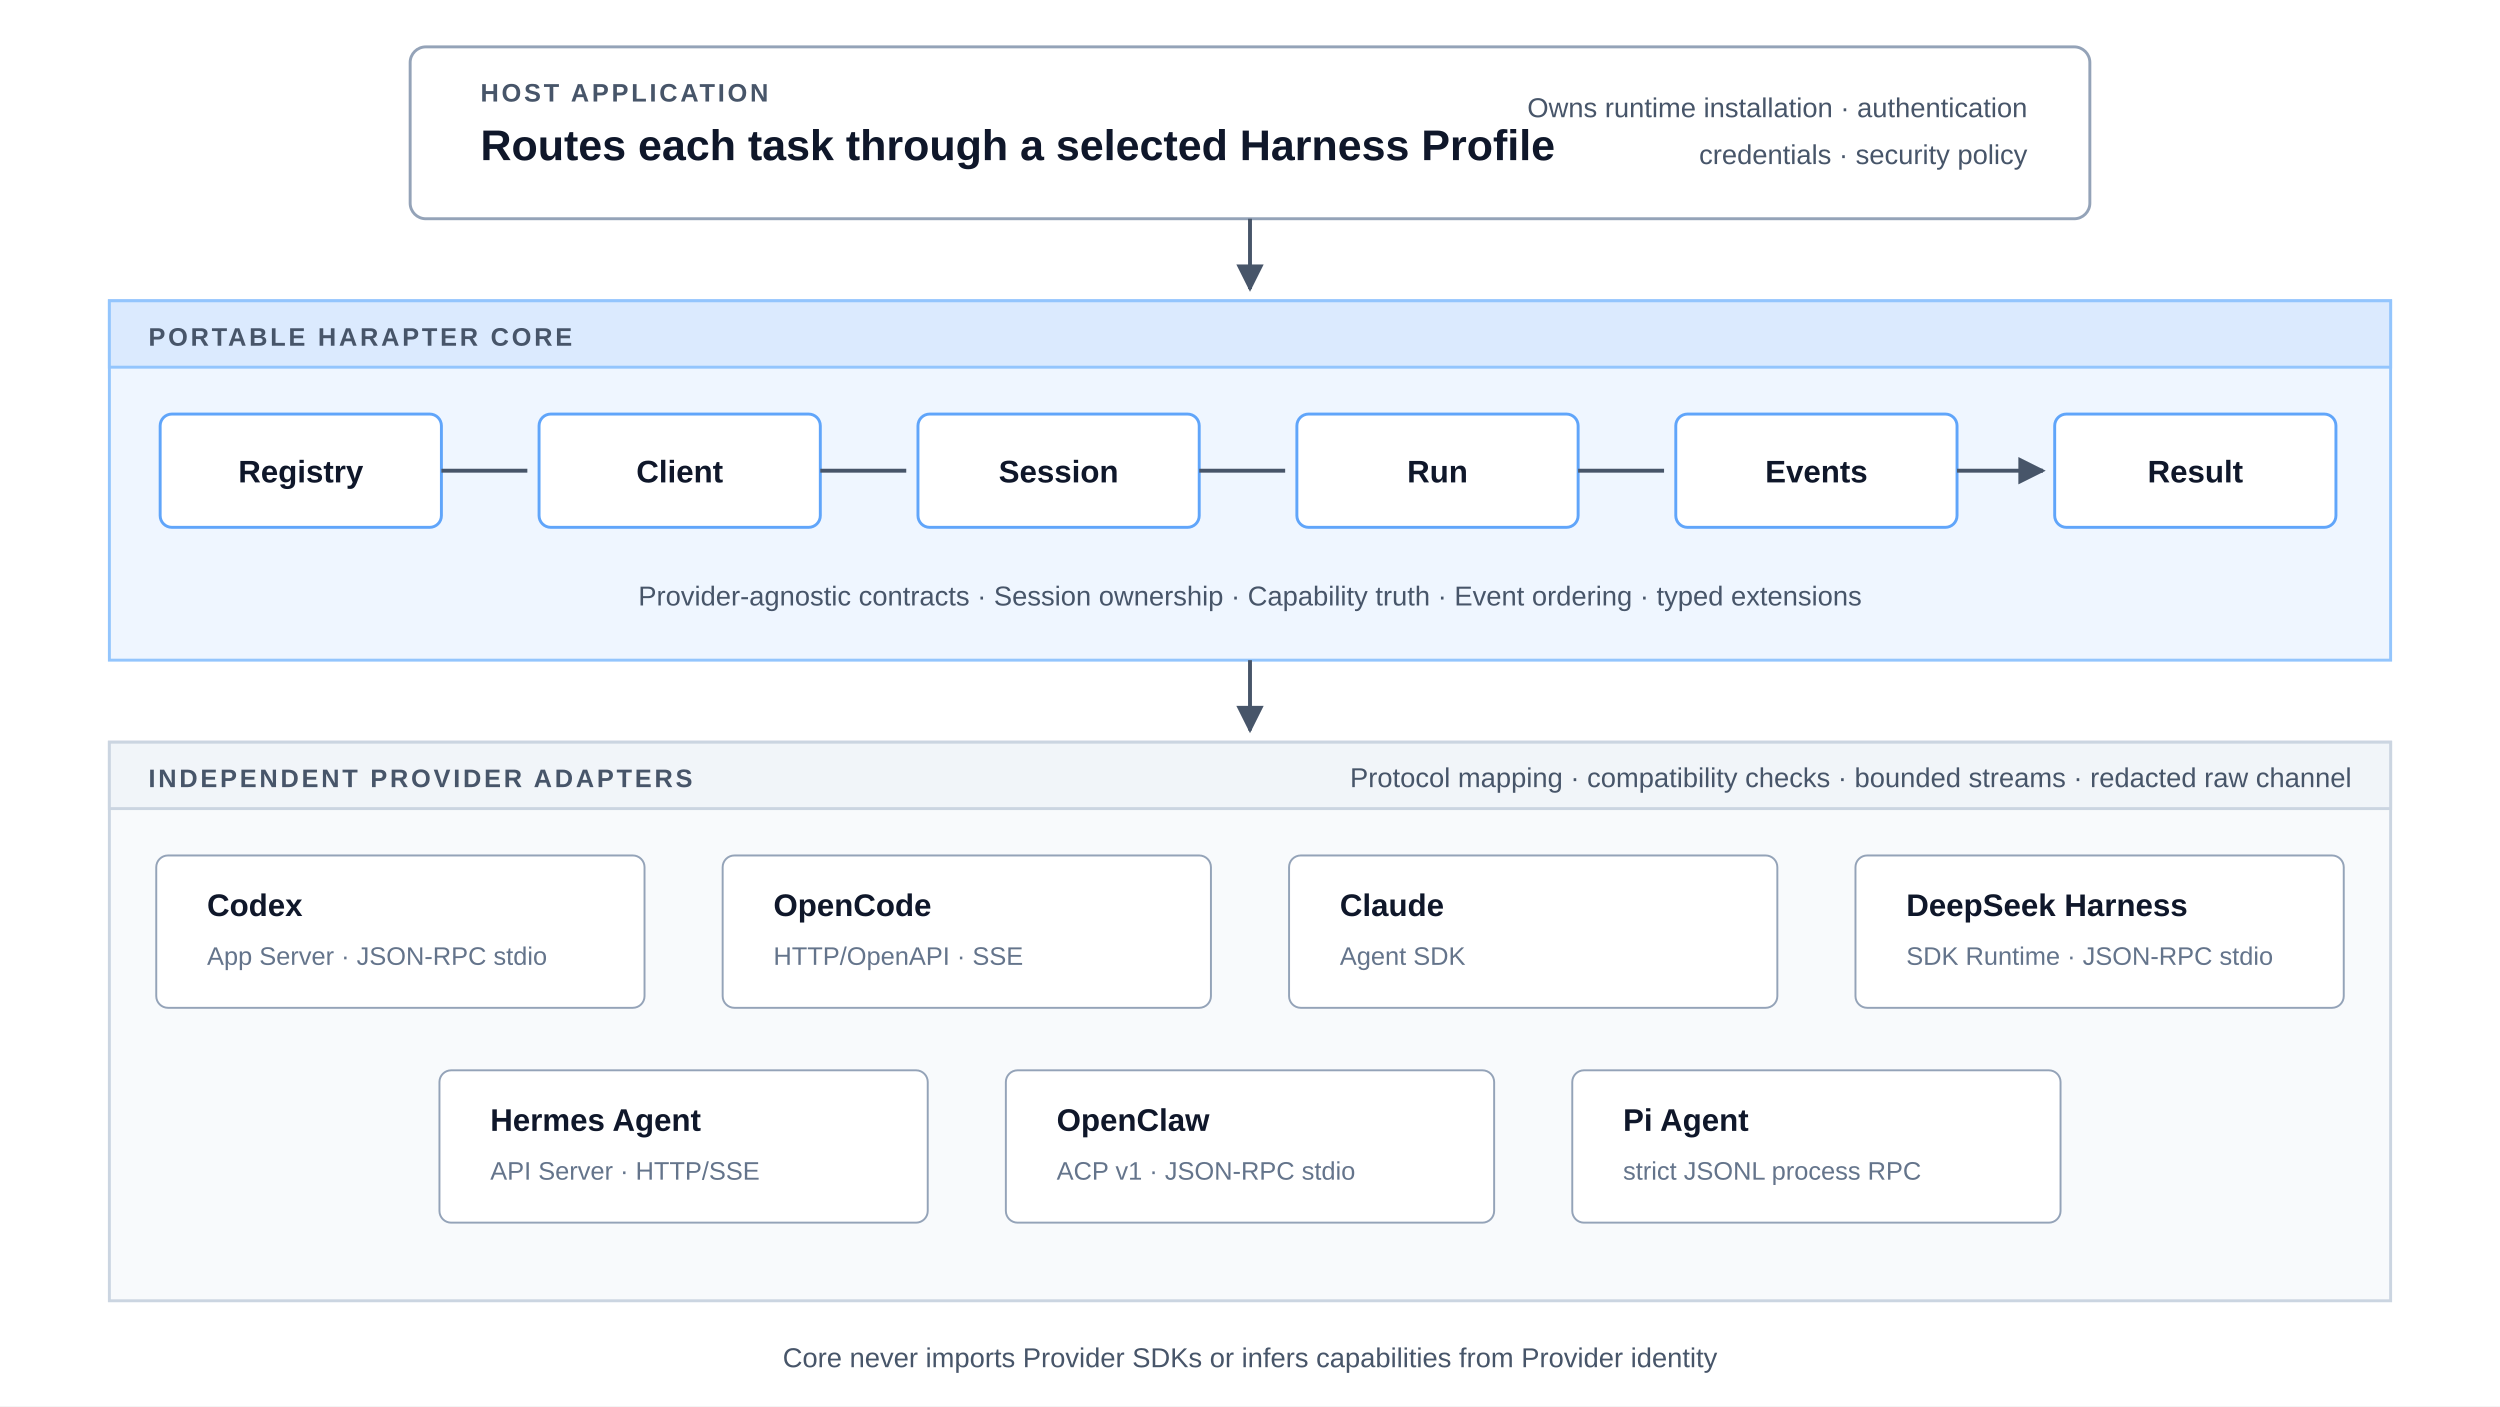
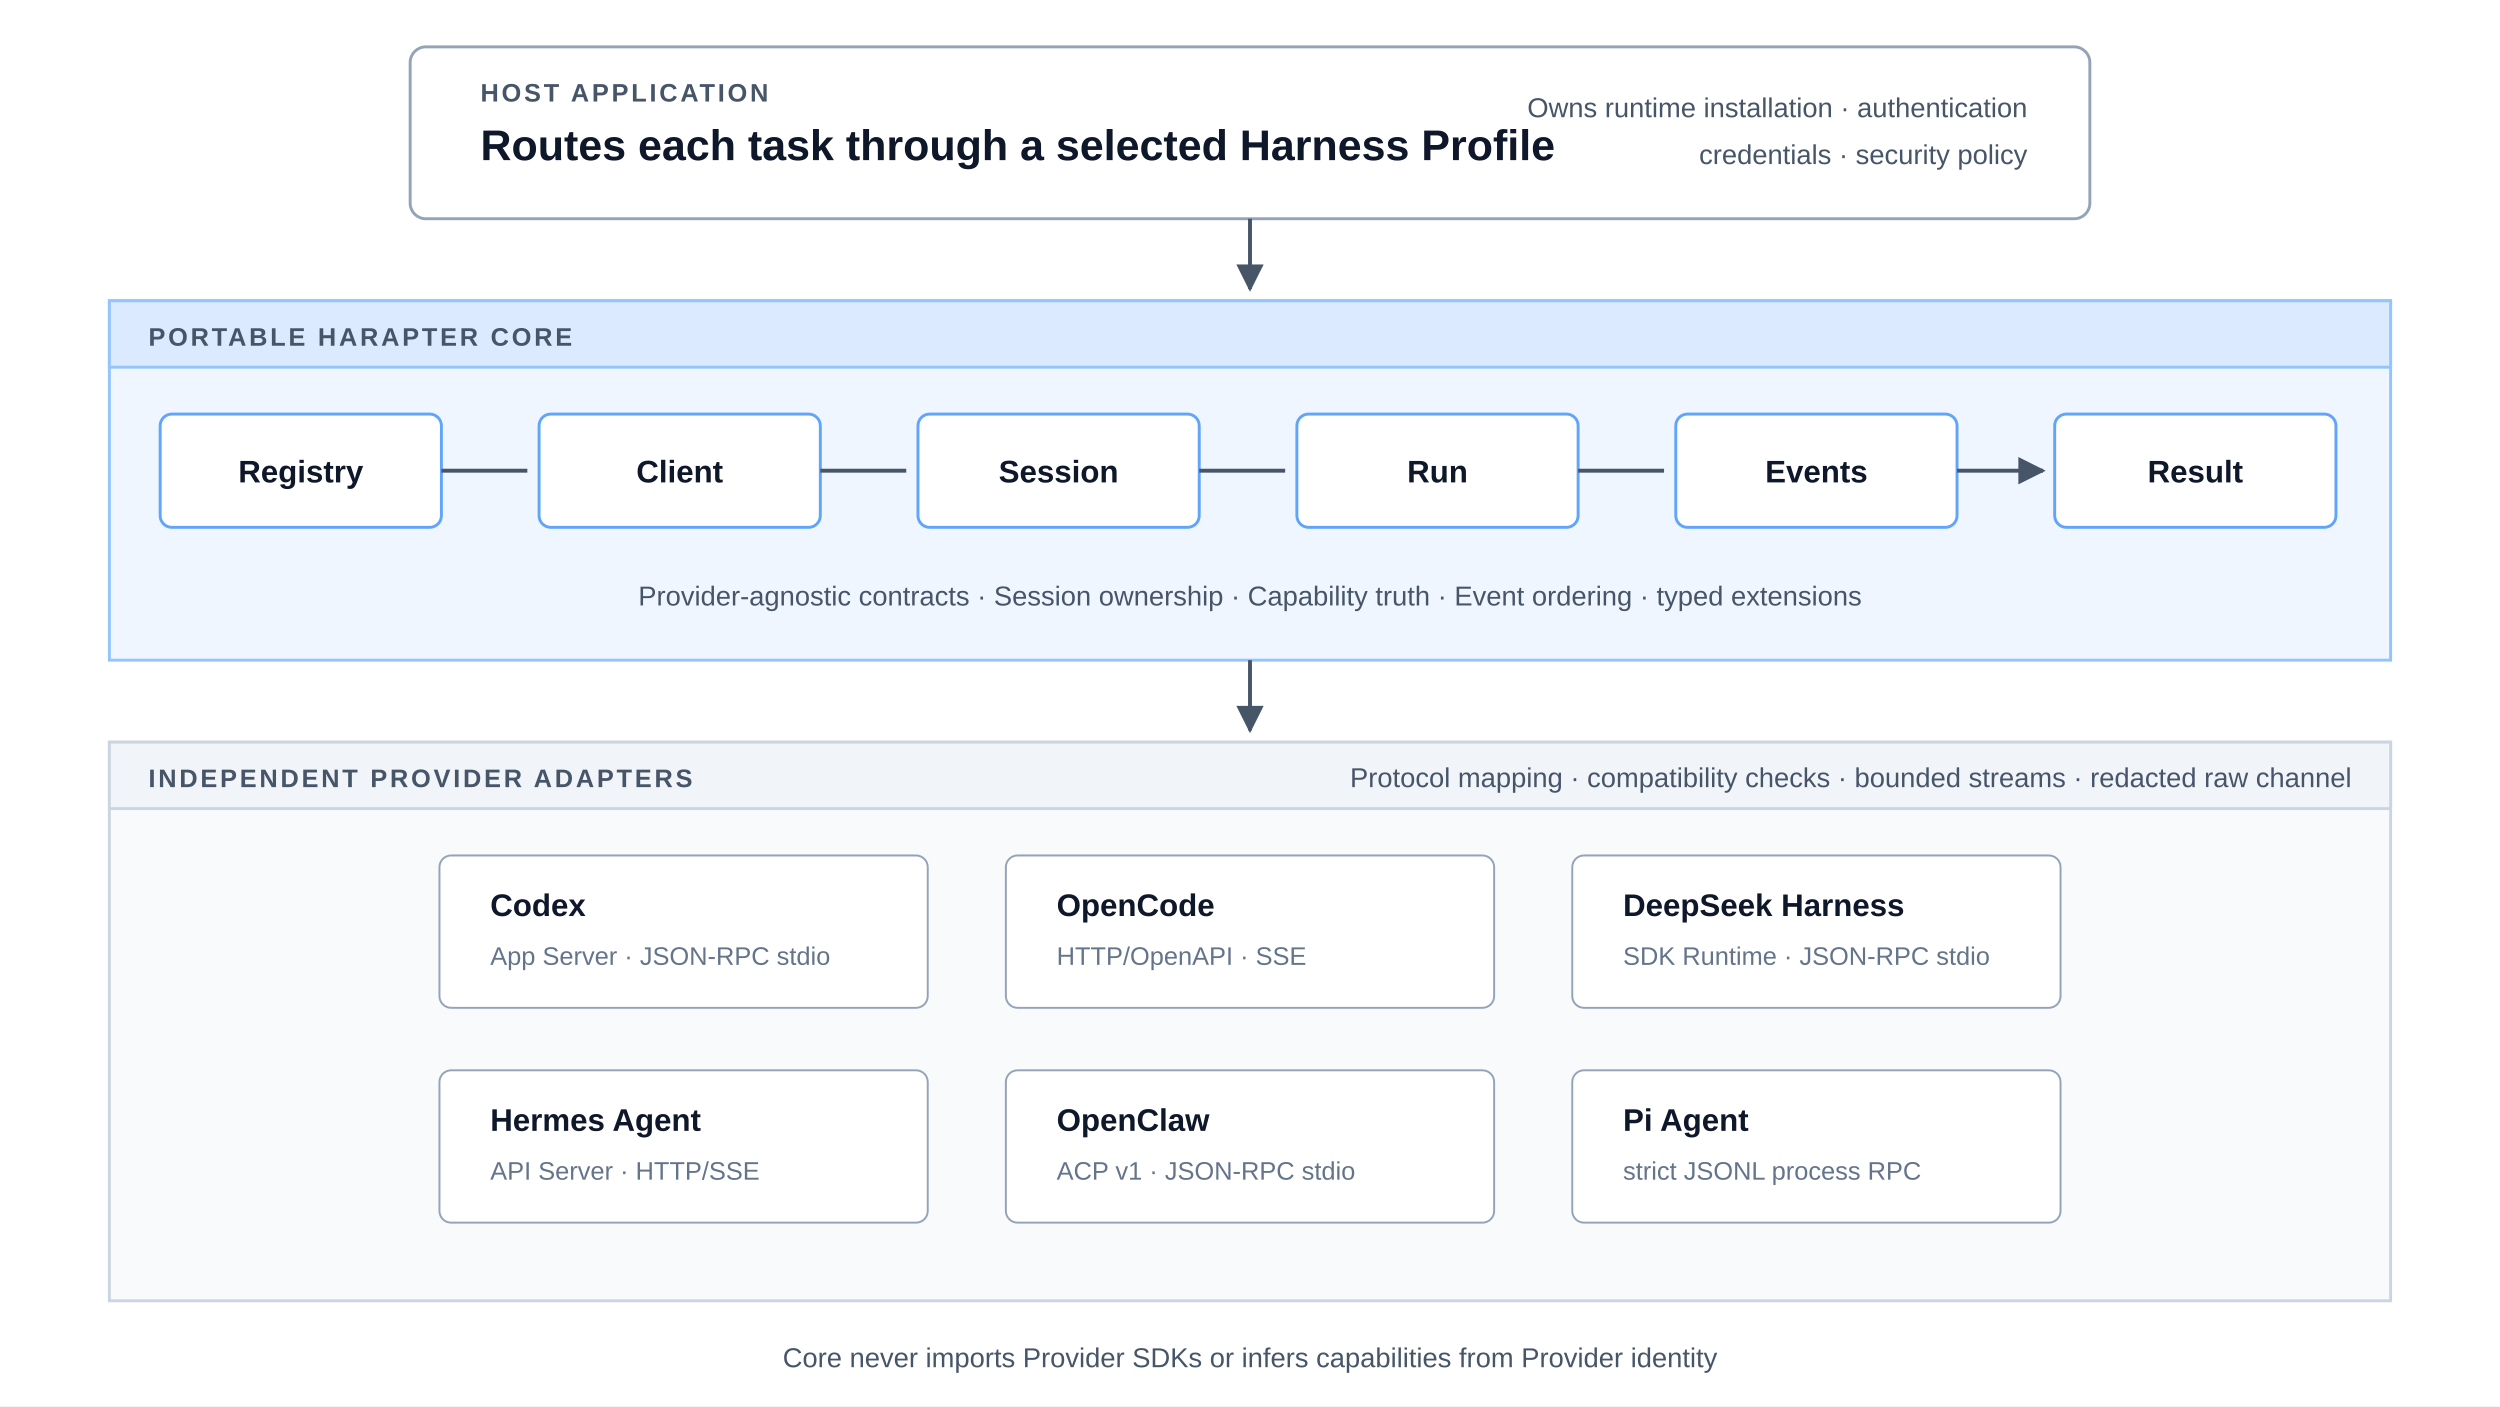
<svg xmlns="http://www.w3.org/2000/svg" width="1280" height="720" viewBox="0 0 1280 720" role="img" aria-labelledby="title description">
  <defs>
    <marker id="arrow" viewBox="0 0 10 10" refX="9" refY="5" markerWidth="7" markerHeight="7" orient="auto-start-reverse">
      <path d="M0 0L10 5L0 10Z" fill="#475569" />
    </marker>
    <style>
      .section { fill: #475569; font: 700 13px Arial, "PingFang SC", "Hiragino Sans", sans-serif; letter-spacing: 1.4px; }
      .heading { fill: #0f172a; font: 700 22px Arial, "PingFang SC", "Hiragino Sans", sans-serif; }
      .body { fill: #475569; font: 400 14px Arial, "PingFang SC", "Hiragino Sans", sans-serif; }
      .node { fill: #0f172a; font: 600 16px Arial, "PingFang SC", "Hiragino Sans", sans-serif; }
      .provider { fill: #0f172a; font: 600 16px Arial, "PingFang SC", "Hiragino Sans", sans-serif; }
      .interface { fill: #64748b; font: 400 13px Arial, "PingFang SC", "Hiragino Sans", sans-serif; }
      .connector { fill: none; stroke: #475569; stroke-width: 2; marker-end: url(#arrow); }
    </style>
  </defs>
  <rect width="1280" height="720" fill="#ffffff" />
  <rect x="210" y="24" width="860" height="88" rx="8" fill="#ffffff" stroke="#94a3b8" stroke-width="1.5" />
  <text x="246" y="52" class="section">HOST APPLICATION</text>
  <text x="246" y="82" class="heading">Routes each task through a selected Harness Profile</text>
  <text x="1038" y="60" class="body" text-anchor="end">Owns runtime installation · authentication</text>
  <text x="1038" y="84" class="body" text-anchor="end">credentials · security policy</text>
  <path d="M640 112V148" class="connector" />
  <rect x="56" y="154" width="1168" height="184" fill="#eff6ff" stroke="#93c5fd" stroke-width="1.5" />
  <rect x="56" y="154" width="1168" height="34" fill="#dbeafe" stroke="#93c5fd" stroke-width="1.5" />
  <text x="76" y="177" class="section">PORTABLE HARAPTER CORE</text>
  <rect x="82" y="212" width="144" height="58" rx="6" fill="#ffffff" stroke="#60a5fa" stroke-width="1.5" />
  <rect x="276" y="212" width="144" height="58" rx="6" fill="#ffffff" stroke="#60a5fa" stroke-width="1.5" />
  <rect x="470" y="212" width="144" height="58" rx="6" fill="#ffffff" stroke="#60a5fa" stroke-width="1.5" />
  <rect x="664" y="212" width="144" height="58" rx="6" fill="#ffffff" stroke="#60a5fa" stroke-width="1.5" />
  <rect x="858" y="212" width="144" height="58" rx="6" fill="#ffffff" stroke="#60a5fa" stroke-width="1.5" />
  <rect x="1052" y="212" width="144" height="58" rx="6" fill="#ffffff" stroke="#60a5fa" stroke-width="1.5" />
  <text x="154" y="247" class="node" text-anchor="middle">Registry</text>
  <text x="348" y="247" class="node" text-anchor="middle">Client</text>
  <text x="542" y="247" class="node" text-anchor="middle">Session</text>
  <text x="736" y="247" class="node" text-anchor="middle">Run</text>
  <text x="930" y="247" class="node" text-anchor="middle">Events</text>
  <text x="1124" y="247" class="node" text-anchor="middle">Result</text>
  <path d="M226 241H270M420 241H464M614 241H658M808 241H852M1002 241H1046" class="connector" />
  <text x="640" y="310" class="body" text-anchor="middle">Provider-agnostic contracts · Session ownership · Capability truth · Event ordering · typed extensions</text>
  <path d="M640 338V374" class="connector" />
  <rect x="56" y="380" width="1168" height="286" fill="#f8fafc" stroke="#cbd5e1" stroke-width="1.5" />
  <rect x="56" y="380" width="1168" height="34" fill="#f1f5f9" stroke="#cbd5e1" stroke-width="1.5" />
  <text x="76" y="403" class="section">INDEPENDENT PROVIDER ADAPTERS</text>
  <text x="1204" y="403" class="body" text-anchor="end">Protocol mapping · compatibility checks · bounded streams · redacted raw channel</text>
  <g>
-     <rect x="80" y="438" width="250" height="78" rx="6" fill="#ffffff" stroke="#94a3b8" />
-     <text x="106" y="469" class="provider">Codex</text>
-     <text x="106" y="494" class="interface">App Server · JSON-RPC stdio</text>
-     <rect x="370" y="438" width="250" height="78" rx="6" fill="#ffffff" stroke="#94a3b8" />
-     <text x="396" y="469" class="provider">OpenCode</text>
-     <text x="396" y="494" class="interface">HTTP/OpenAPI · SSE</text>
-     <rect x="660" y="438" width="250" height="78" rx="6" fill="#ffffff" stroke="#94a3b8" />
-     <text x="686" y="469" class="provider">Claude</text>
-     <text x="686" y="494" class="interface">Agent SDK</text>
-     <rect x="950" y="438" width="250" height="78" rx="6" fill="#ffffff" stroke="#94a3b8" />
-     <text x="976" y="469" class="provider">DeepSeek Harness</text>
-     <text x="976" y="494" class="interface">SDK Runtime · JSON-RPC stdio</text>
+     <rect x="225" y="438" width="250" height="78" rx="6" fill="#ffffff" stroke="#94a3b8" />
+     <text x="251" y="469" class="provider">Codex</text>
+     <text x="251" y="494" class="interface">App Server · JSON-RPC stdio</text>
+     <rect x="515" y="438" width="250" height="78" rx="6" fill="#ffffff" stroke="#94a3b8" />
+     <text x="541" y="469" class="provider">OpenCode</text>
+     <text x="541" y="494" class="interface">HTTP/OpenAPI · SSE</text>
+     <rect x="805" y="438" width="250" height="78" rx="6" fill="#ffffff" stroke="#94a3b8" />
+     <text x="831" y="469" class="provider">DeepSeek Harness</text>
+     <text x="831" y="494" class="interface">SDK Runtime · JSON-RPC stdio</text>
    <rect x="225" y="548" width="250" height="78" rx="6" fill="#ffffff" stroke="#94a3b8" />
    <text x="251" y="579" class="provider">Hermes Agent</text>
    <text x="251" y="604" class="interface">API Server · HTTP/SSE</text>
    <rect x="515" y="548" width="250" height="78" rx="6" fill="#ffffff" stroke="#94a3b8" />
    <text x="541" y="579" class="provider">OpenClaw</text>
    <text x="541" y="604" class="interface">ACP v1 · JSON-RPC stdio</text>
    <rect x="805" y="548" width="250" height="78" rx="6" fill="#ffffff" stroke="#94a3b8" />
    <text x="831" y="579" class="provider">Pi Agent</text>
    <text x="831" y="604" class="interface">strict JSONL process RPC</text>
  </g>
  <text x="640" y="700" class="body" text-anchor="middle">Core never imports Provider SDKs or infers capabilities from Provider identity</text>
</svg>
